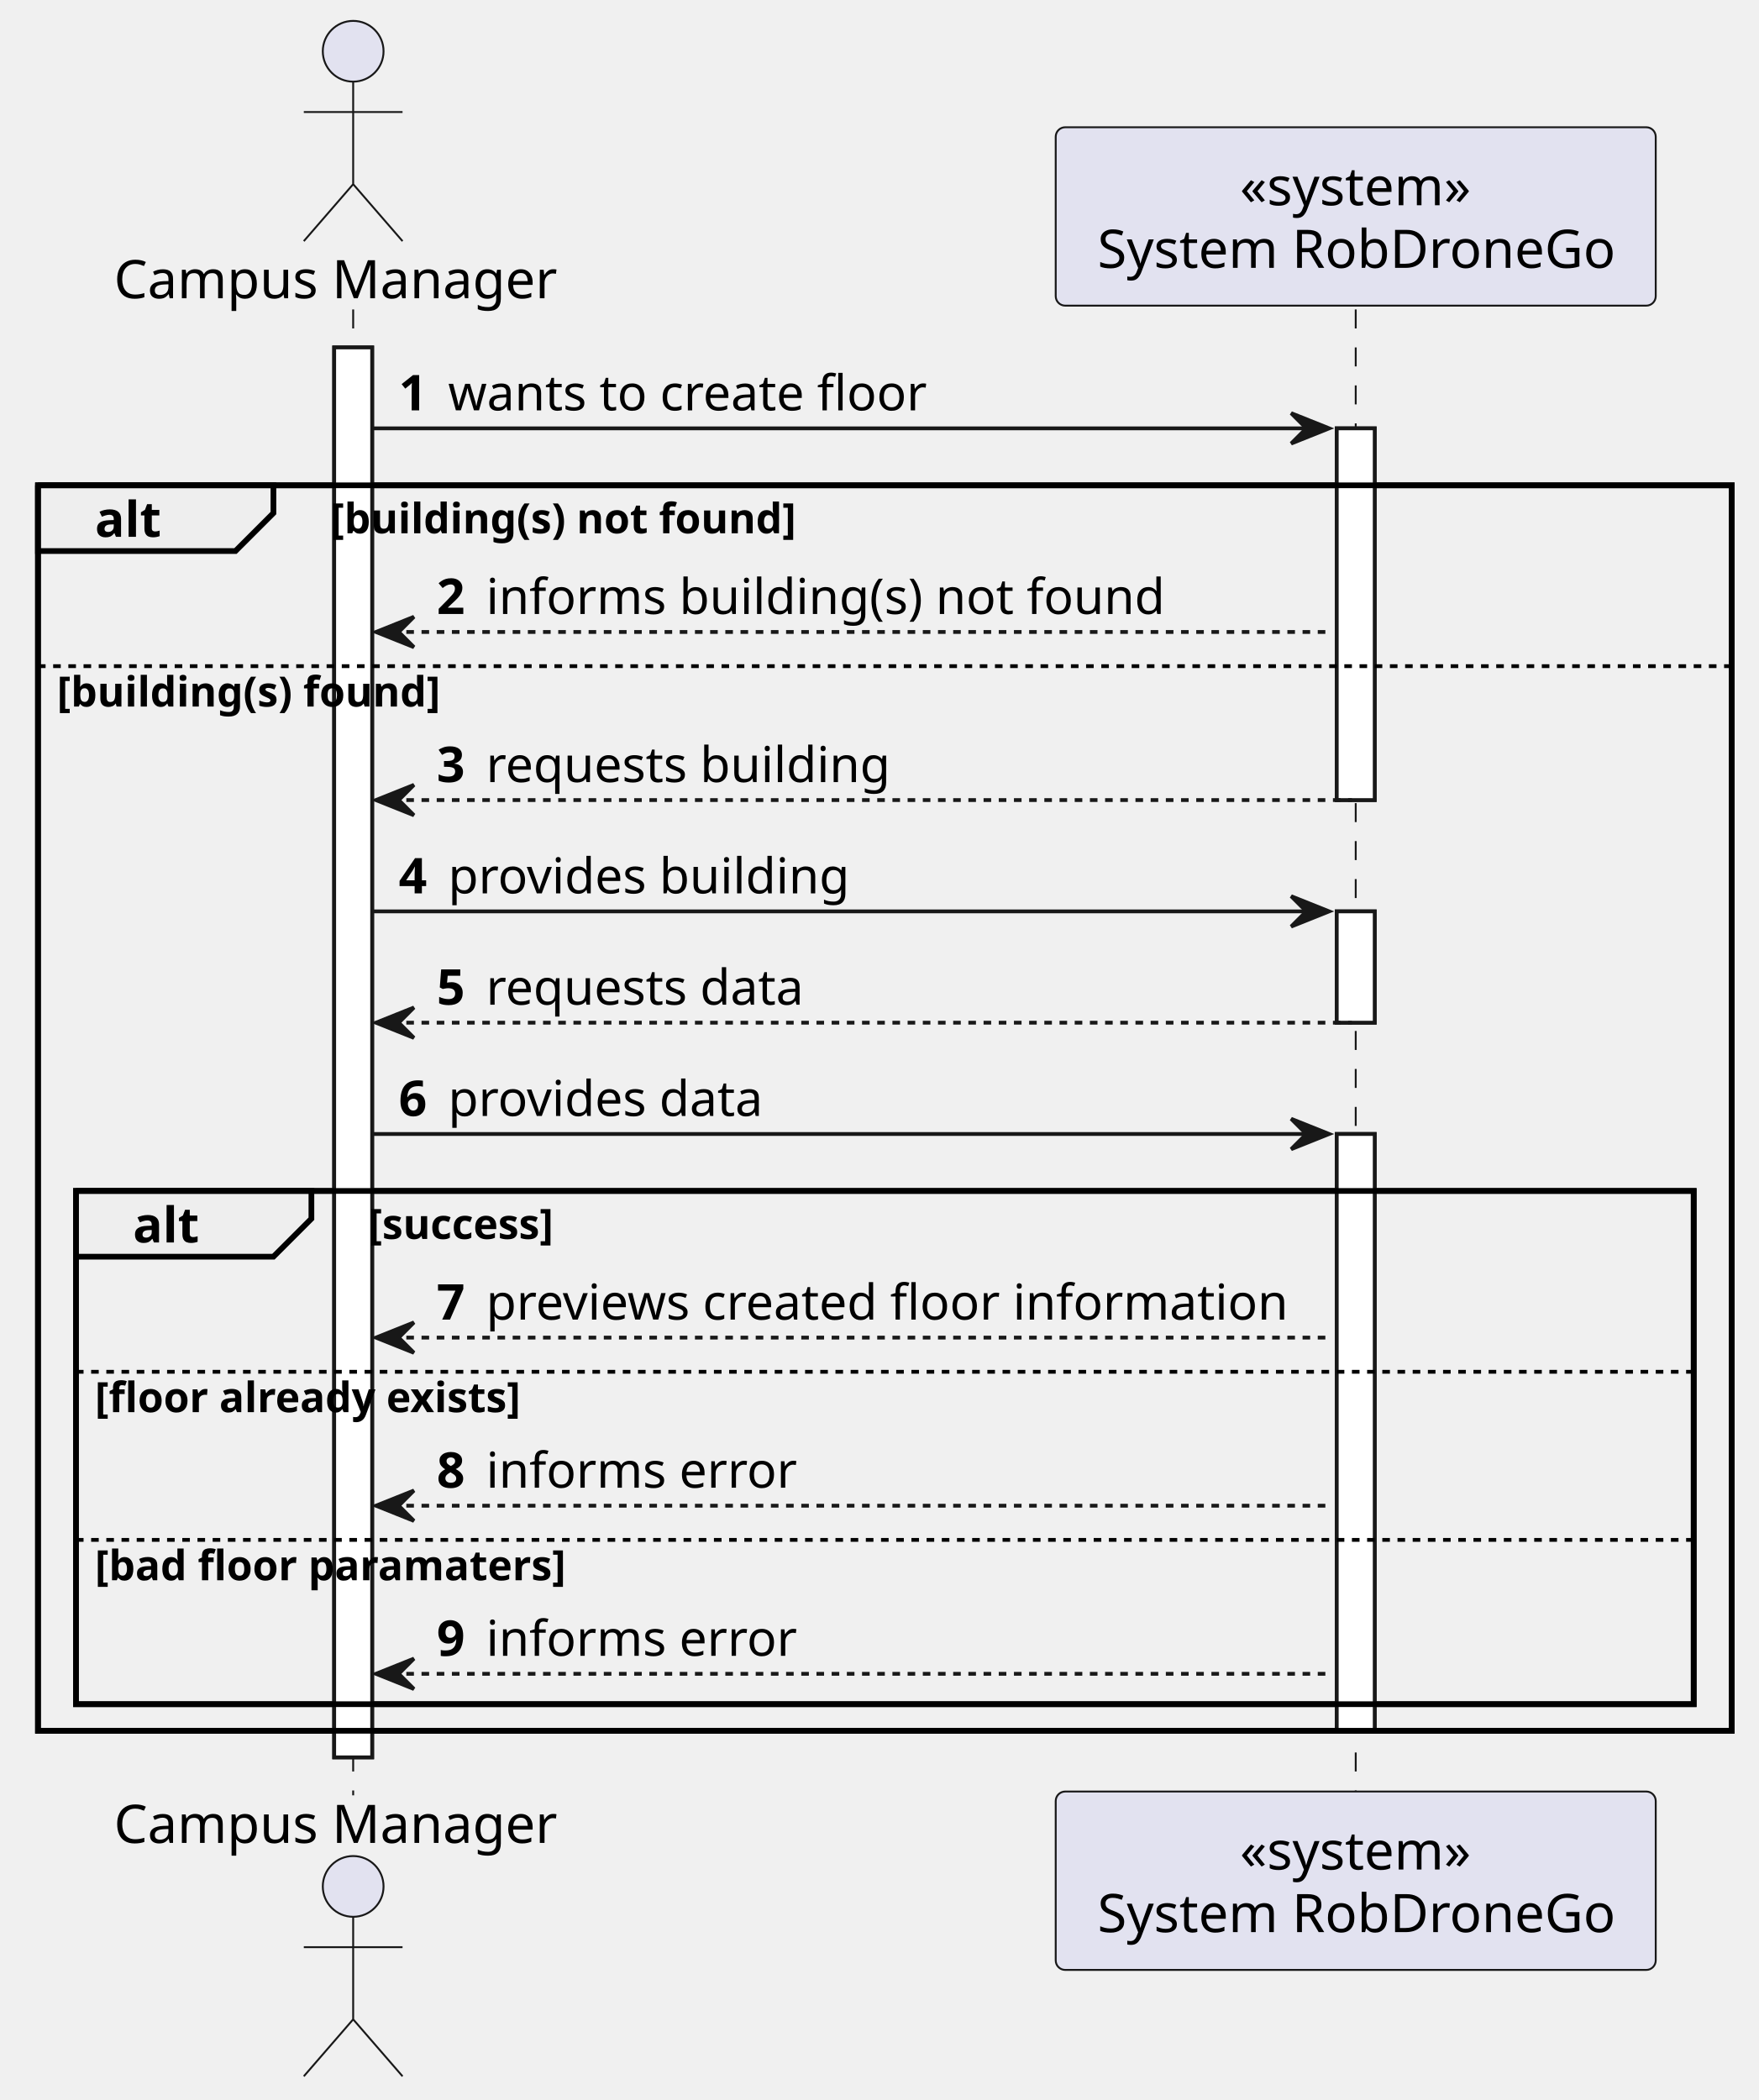
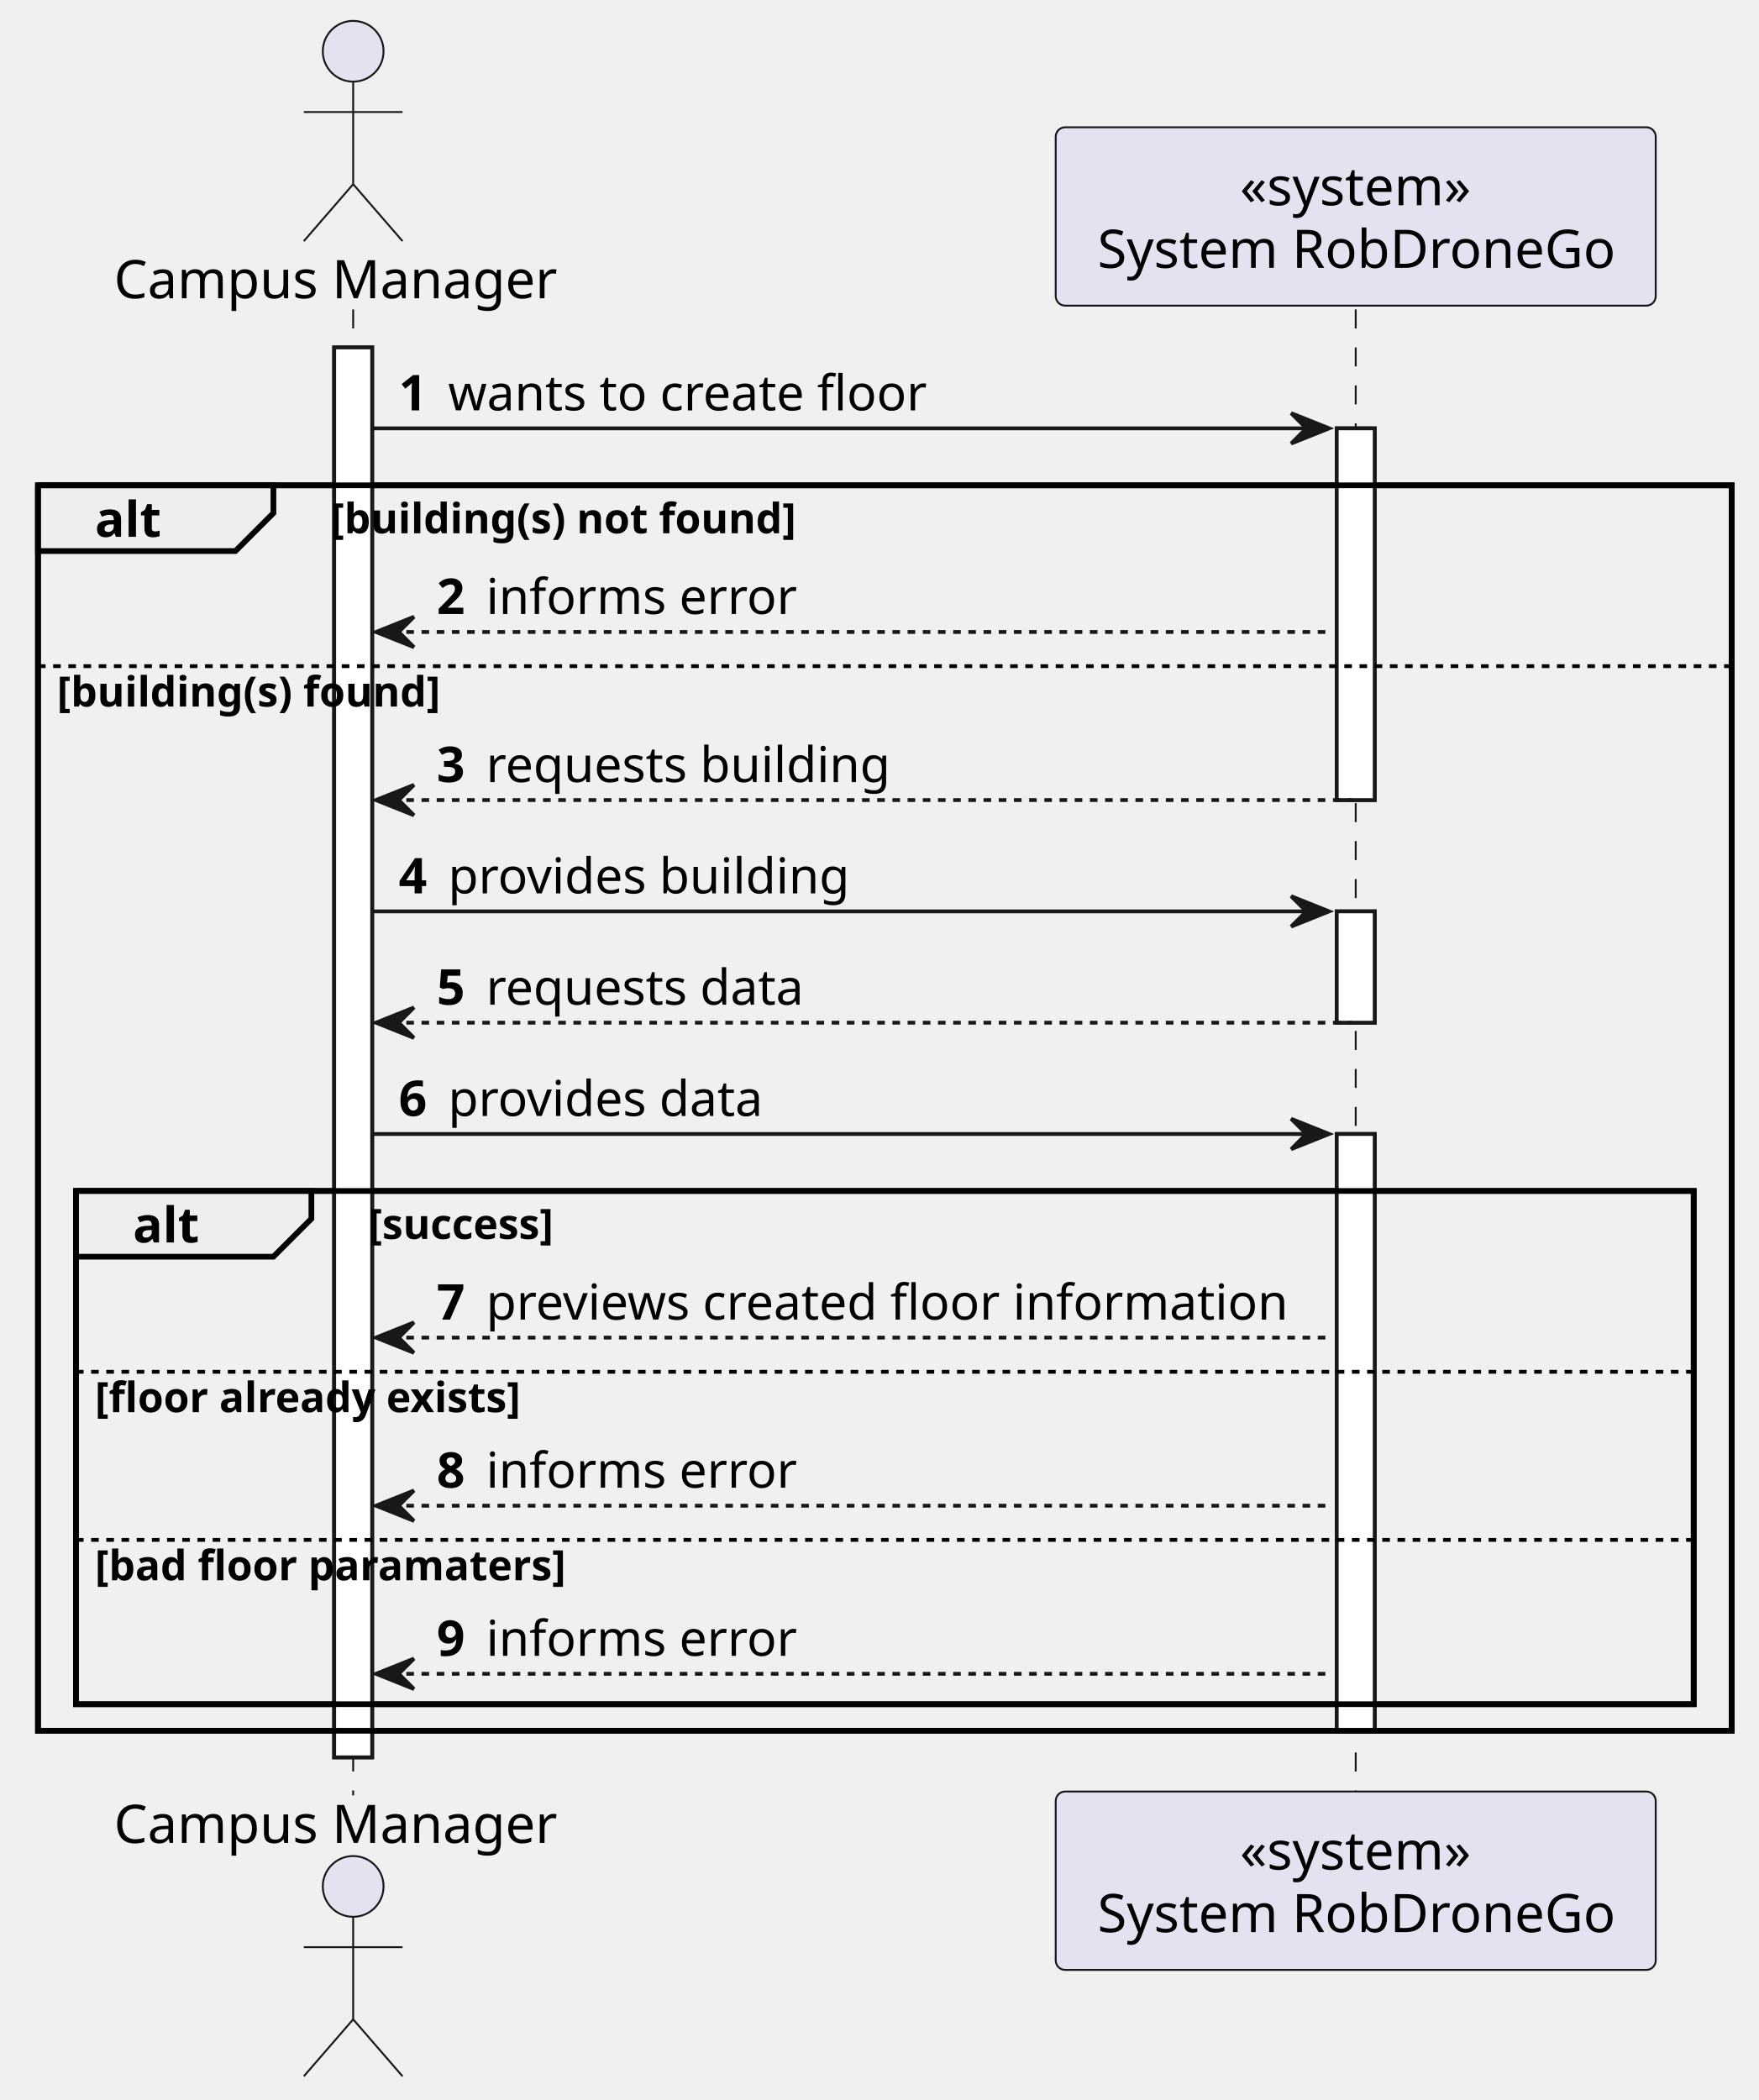
<svg xmlns="http://www.w3.org/2000/svg" contentStyleType="text/css" height="553px" preserveAspectRatio="none" style="width:463px;height:553px;background:#FFFFFF;" version="1.1" viewBox="0 0 463 553" width="463px" zoomAndPan="magnify">
  <defs />
  <g>
    <rect fill="#FFFFFF" height="371.281" style="stroke:#181818;stroke-width:1.0;" width="10" x="88" y="91.488" />
    <rect fill="#FFFFFF" height="97.887" style="stroke:#181818;stroke-width:1.0;" width="10" x="352" y="112.799" />
    <rect fill="#FFFFFF" height="29.311" style="stroke:#181818;stroke-width:1.0;" width="10" x="352" y="239.996" />
    <rect fill="#FFFFFF" height="157.152" style="stroke:#181818;stroke-width:1.0;" width="10" x="352" y="298.617" />
    <rect fill="none" height="327.971" style="stroke:#000000;stroke-width:1.5;" width="446" x="10" y="127.799" />
    <rect fill="none" height="135.152" style="stroke:#000000;stroke-width:1.5;" width="426" x="20" y="313.617" />
    <line style="stroke:#181818;stroke-width:0.5;stroke-dasharray:5.0,5.0;" x1="93" x2="93" y1="81.488" y2="472.769" />
    <line style="stroke:#181818;stroke-width:0.5;stroke-dasharray:5.0,5.0;" x1="357" x2="357" y1="81.488" y2="472.769" />
    <text fill="#000000" font-family="sans-serif" font-size="14" lengthAdjust="spacing" textLength="120" x="30" y="78.535">Campus Manager</text>
    <ellipse cx="93" cy="13.5" fill="#E2E2F0" rx="8" ry="8" style="stroke:#181818;stroke-width:0.5;" />
    <path d="M93,21.5 L93,48.5 M80,29.5 L106,29.5 M93,48.5 L80,63.5 M93,48.5 L106,63.5 " fill="none" style="stroke:#181818;stroke-width:0.5;" />
    <text fill="#000000" font-family="sans-serif" font-size="14" lengthAdjust="spacing" textLength="120" x="30" y="485.305">Campus Manager</text>
    <ellipse cx="93" cy="496.758" fill="#E2E2F0" rx="8" ry="8" style="stroke:#181818;stroke-width:0.5;" />
    <path d="M93,504.758 L93,531.758 M80,512.758 L106,512.758 M93,531.758 L80,546.758 M93,531.758 L106,546.758 " fill="none" style="stroke:#181818;stroke-width:0.5;" />
    <rect fill="#E2E2F0" height="46.977" rx="2.5" ry="2.5" style="stroke:#181818;stroke-width:0.5;" width="158" x="278" y="33.512" />
    <text fill="#000000" font-family="sans-serif" font-size="14" lengthAdjust="spacing" textLength="61" x="326.5" y="54.047">«system»</text>
    <text fill="#000000" font-family="sans-serif" font-size="14" lengthAdjust="spacing" textLength="140" x="289" y="70.535">System RobDroneGo</text>
    <rect fill="#E2E2F0" height="46.977" rx="2.5" ry="2.5" style="stroke:#181818;stroke-width:0.5;" width="158" x="278" y="471.769" />
    <text fill="#000000" font-family="sans-serif" font-size="14" lengthAdjust="spacing" textLength="61" x="326.5" y="492.305">«system»</text>
    <text fill="#000000" font-family="sans-serif" font-size="14" lengthAdjust="spacing" textLength="140" x="289" y="508.793">System RobDroneGo</text>
    <rect fill="#FFFFFF" height="371.281" style="stroke:#181818;stroke-width:1.0;" width="10" x="88" y="91.488" />
    <rect fill="#FFFFFF" height="97.887" style="stroke:#181818;stroke-width:1.0;" width="10" x="352" y="112.799" />
    <rect fill="#FFFFFF" height="29.311" style="stroke:#181818;stroke-width:1.0;" width="10" x="352" y="239.996" />
    <rect fill="#FFFFFF" height="157.152" style="stroke:#181818;stroke-width:1.0;" width="10" x="352" y="298.617" />
    <polygon fill="#181818" points="340,108.799,350,112.799,340,116.799,344,112.799" style="stroke:#181818;stroke-width:1.0;" />
    <line style="stroke:#181818;stroke-width:1.0;" x1="98" x2="346" y1="112.799" y2="112.799" />
    <text fill="#000000" font-family="sans-serif" font-size="13" font-weight="bold" lengthAdjust="spacing" textLength="9" x="105" y="108.057">1</text>
    <text fill="#000000" font-family="sans-serif" font-size="13" lengthAdjust="spacing" textLength="130" x="118" y="108.057">wants to create floor</text>
    <path d="M10,127.799 L72,127.799 L72,135.109 L62,145.109 L10,145.109 L10,127.799 " fill="#EEEEEE" style="stroke:#000000;stroke-width:1.5;" />
    <rect fill="none" height="327.971" style="stroke:#000000;stroke-width:1.5;" width="446" x="10" y="127.799" />
    <text fill="#000000" font-family="sans-serif" font-size="13" font-weight="bold" lengthAdjust="spacing" textLength="17" x="25" y="141.367">alt</text>
    <text fill="#000000" font-family="sans-serif" font-size="11" font-weight="bold" lengthAdjust="spacing" textLength="128" x="87" y="140.434">[building(s) not found]</text>
    <polygon fill="#181818" points="109,162.42,99,166.42,109,170.42,105,166.42" style="stroke:#181818;stroke-width:1.0;" />
    <line style="stroke:#181818;stroke-width:1.0;stroke-dasharray:2.0,2.0;" x1="103" x2="351" y1="166.42" y2="166.42" />
    <text fill="#000000" font-family="sans-serif" font-size="13" font-weight="bold" lengthAdjust="spacing" textLength="9" x="115" y="161.678">2</text>
-     <text fill="#000000" font-family="sans-serif" font-size="13" lengthAdjust="spacing" textLength="186" x="128" y="161.678">informs building(s) not found</text>
+     <text fill="#000000" font-family="sans-serif" font-size="13" lengthAdjust="spacing" textLength="83" x="128" y="161.678">informs error</text>
    <line style="stroke:#000000;stroke-width:1.0;stroke-dasharray:2.0,2.0;" x1="10" x2="456" y1="175.42" y2="175.42" />
    <text fill="#000000" font-family="sans-serif" font-size="11" font-weight="bold" lengthAdjust="spacing" textLength="106" x="15" y="186.055">[building(s) found]</text>
    <polygon fill="#181818" points="109,206.685,99,210.685,109,214.685,105,210.685" style="stroke:#181818;stroke-width:1.0;" />
    <line style="stroke:#181818;stroke-width:1.0;stroke-dasharray:2.0,2.0;" x1="103" x2="356" y1="210.685" y2="210.685" />
    <text fill="#000000" font-family="sans-serif" font-size="13" font-weight="bold" lengthAdjust="spacing" textLength="9" x="115" y="205.943">3</text>
    <text fill="#000000" font-family="sans-serif" font-size="13" lengthAdjust="spacing" textLength="110" x="128" y="205.943">requests building</text>
    <polygon fill="#181818" points="340,235.996,350,239.996,340,243.996,344,239.996" style="stroke:#181818;stroke-width:1.0;" />
    <line style="stroke:#181818;stroke-width:1.0;" x1="98" x2="346" y1="239.996" y2="239.996" />
    <text fill="#000000" font-family="sans-serif" font-size="13" font-weight="bold" lengthAdjust="spacing" textLength="9" x="105" y="235.254">4</text>
    <text fill="#000000" font-family="sans-serif" font-size="13" lengthAdjust="spacing" textLength="110" x="118" y="235.254">provides building</text>
    <polygon fill="#181818" points="109,265.307,99,269.307,109,273.307,105,269.307" style="stroke:#181818;stroke-width:1.0;" />
    <line style="stroke:#181818;stroke-width:1.0;stroke-dasharray:2.0,2.0;" x1="103" x2="356" y1="269.307" y2="269.307" />
    <text fill="#000000" font-family="sans-serif" font-size="13" font-weight="bold" lengthAdjust="spacing" textLength="9" x="115" y="264.565">5</text>
    <text fill="#000000" font-family="sans-serif" font-size="13" lengthAdjust="spacing" textLength="85" x="128" y="264.565">requests data</text>
    <polygon fill="#181818" points="340,294.617,350,298.617,340,302.617,344,298.617" style="stroke:#181818;stroke-width:1.0;" />
    <line style="stroke:#181818;stroke-width:1.0;" x1="98" x2="346" y1="298.617" y2="298.617" />
    <text fill="#000000" font-family="sans-serif" font-size="13" font-weight="bold" lengthAdjust="spacing" textLength="9" x="105" y="293.875">6</text>
    <text fill="#000000" font-family="sans-serif" font-size="13" lengthAdjust="spacing" textLength="85" x="118" y="293.875">provides data</text>
    <path d="M20,313.617 L82,313.617 L82,320.928 L72,330.928 L20,330.928 L20,313.617 " fill="#EEEEEE" style="stroke:#000000;stroke-width:1.5;" />
    <rect fill="none" height="135.152" style="stroke:#000000;stroke-width:1.5;" width="426" x="20" y="313.617" />
    <text fill="#000000" font-family="sans-serif" font-size="13" font-weight="bold" lengthAdjust="spacing" textLength="17" x="35" y="327.185">alt</text>
    <text fill="#000000" font-family="sans-serif" font-size="11" font-weight="bold" lengthAdjust="spacing" textLength="51" x="97" y="326.252">[success]</text>
    <polygon fill="#181818" points="109,348.238,99,352.238,109,356.238,105,352.238" style="stroke:#181818;stroke-width:1.0;" />
    <line style="stroke:#181818;stroke-width:1.0;stroke-dasharray:2.0,2.0;" x1="103" x2="351" y1="352.238" y2="352.238" />
    <text fill="#000000" font-family="sans-serif" font-size="13" font-weight="bold" lengthAdjust="spacing" textLength="9" x="115" y="347.496">7</text>
    <text fill="#000000" font-family="sans-serif" font-size="13" lengthAdjust="spacing" textLength="217" x="128" y="347.496">previews created floor information</text>
    <line style="stroke:#000000;stroke-width:1.0;stroke-dasharray:2.0,2.0;" x1="20" x2="446" y1="361.238" y2="361.238" />
    <text fill="#000000" font-family="sans-serif" font-size="11" font-weight="bold" lengthAdjust="spacing" textLength="116" x="25" y="371.873">[floor already exists]</text>
    <polygon fill="#181818" points="109,392.504,99,396.504,109,400.504,105,396.504" style="stroke:#181818;stroke-width:1.0;" />
    <line style="stroke:#181818;stroke-width:1.0;stroke-dasharray:2.0,2.0;" x1="103" x2="351" y1="396.504" y2="396.504" />
    <text fill="#000000" font-family="sans-serif" font-size="13" font-weight="bold" lengthAdjust="spacing" textLength="9" x="115" y="391.762">8</text>
    <text fill="#000000" font-family="sans-serif" font-size="13" lengthAdjust="spacing" textLength="83" x="128" y="391.762">informs error</text>
    <line style="stroke:#000000;stroke-width:1.0;stroke-dasharray:2.0,2.0;" x1="20" x2="446" y1="405.504" y2="405.504" />
    <text fill="#000000" font-family="sans-serif" font-size="11" font-weight="bold" lengthAdjust="spacing" textLength="126" x="25" y="416.139">[bad floor paramaters]</text>
    <polygon fill="#181818" points="109,436.769,99,440.769,109,444.769,105,440.769" style="stroke:#181818;stroke-width:1.0;" />
    <line style="stroke:#181818;stroke-width:1.0;stroke-dasharray:2.0,2.0;" x1="103" x2="351" y1="440.769" y2="440.769" />
    <text fill="#000000" font-family="sans-serif" font-size="13" font-weight="bold" lengthAdjust="spacing" textLength="9" x="115" y="436.027">9</text>
    <text fill="#000000" font-family="sans-serif" font-size="13" lengthAdjust="spacing" textLength="83" x="128" y="436.027">informs error</text>
  </g>
</svg>
